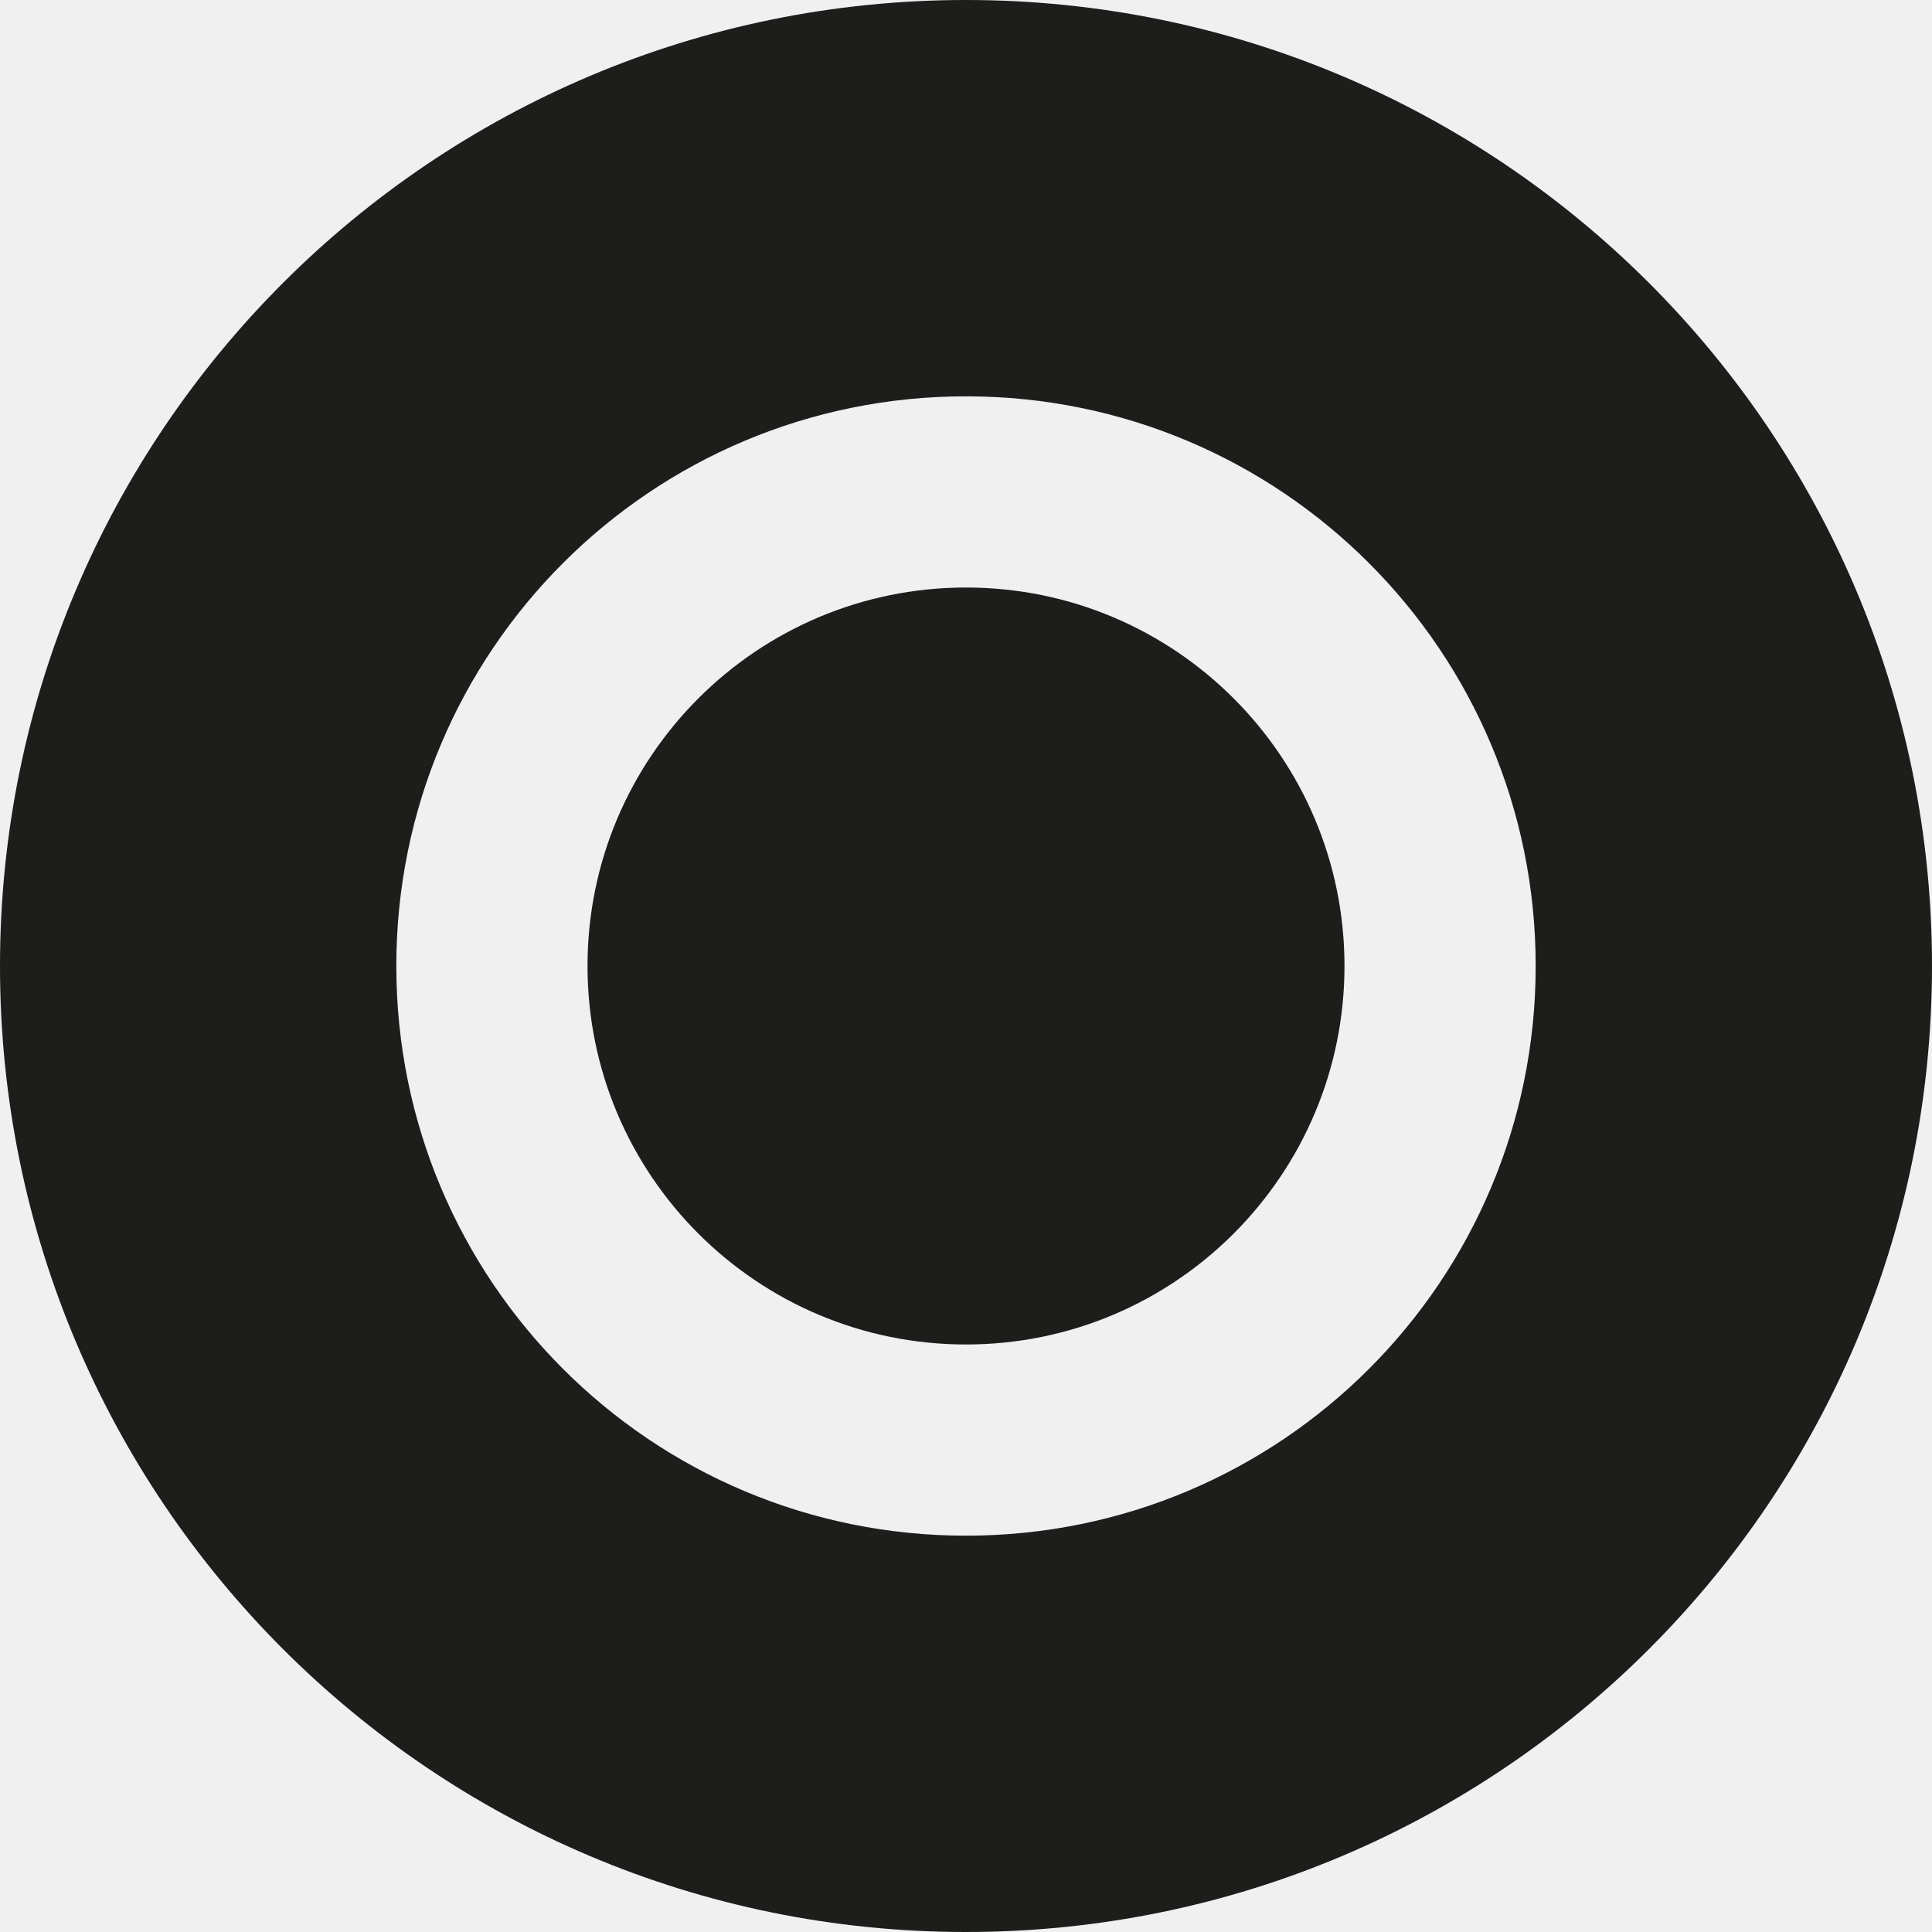
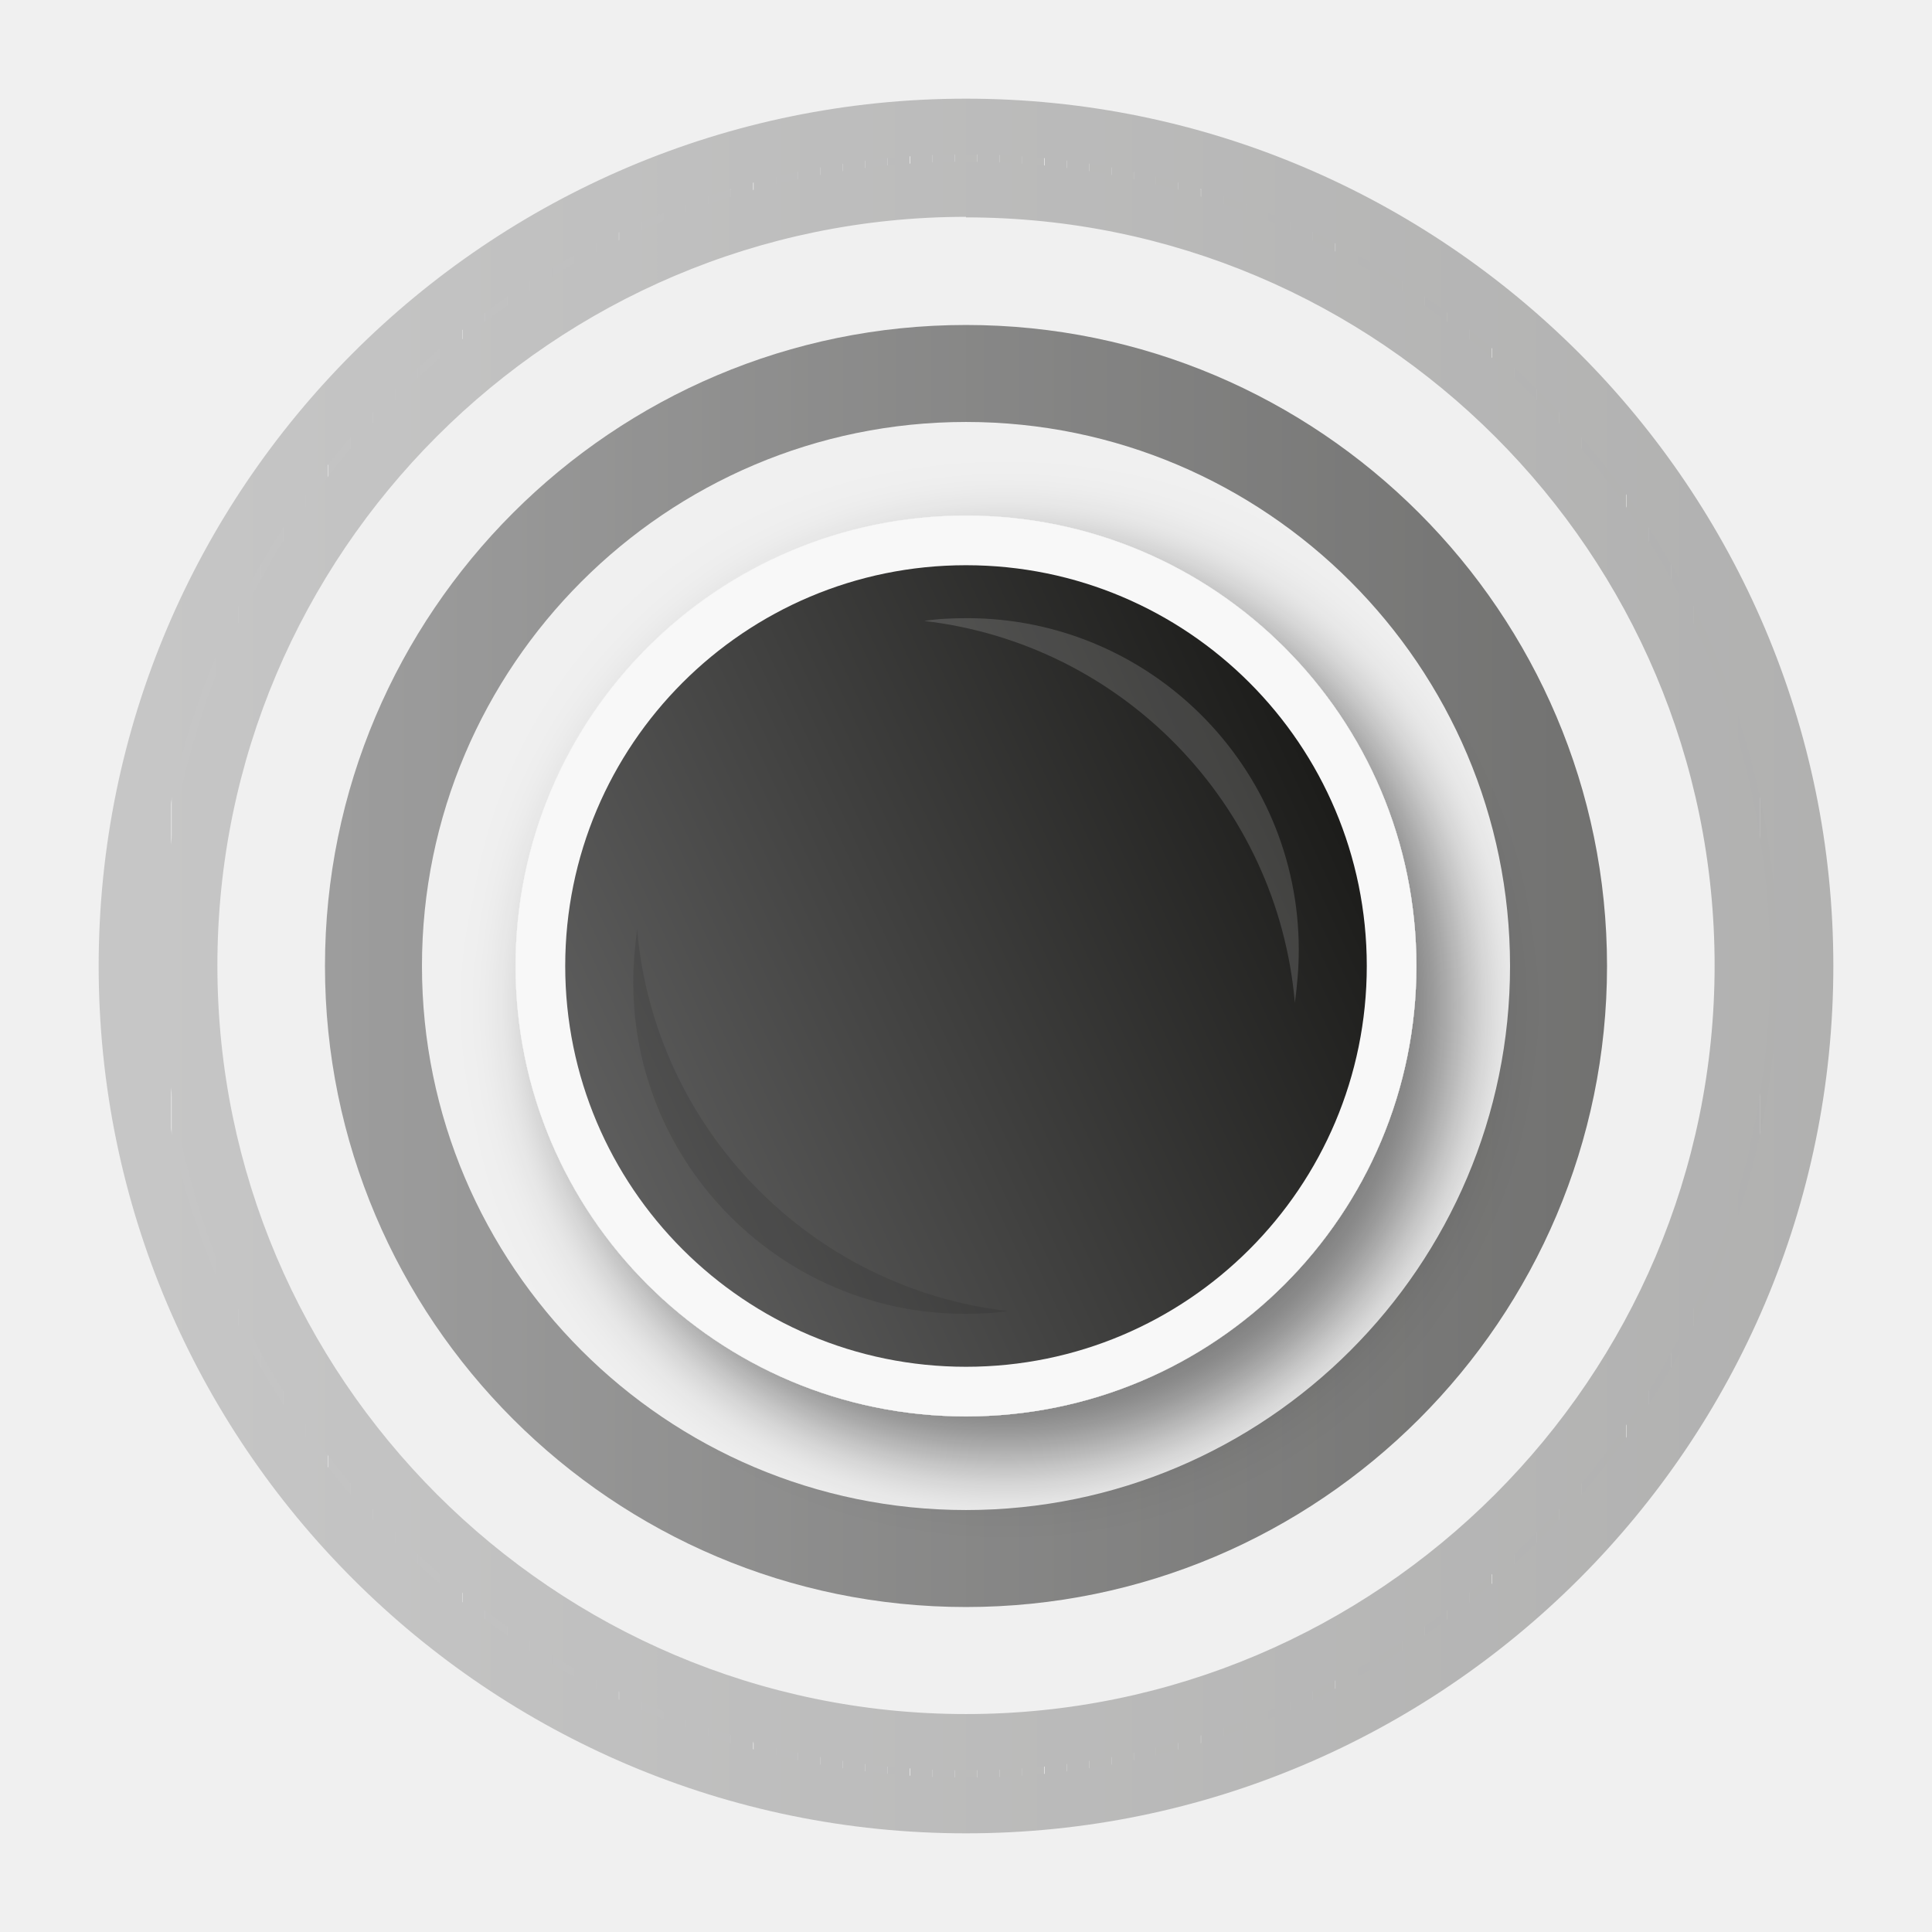
- <svg xmlns="http://www.w3.org/2000/svg" id="Layer_1" viewBox="0 0 34.66 34.66">
+ <svg xmlns="http://www.w3.org/2000/svg" xmlns:xlink="http://www.w3.org/1999/xlink" id="Layer_1" viewBox="0 0 34.66 34.66">
  <defs>
-     <style>.cls-1{fill:#1d1d1b;}</style>
+     <style>.cls-1{fill:none;}.cls-2{clip-path:url(#clippath);}.cls-3{fill:url(#Gradiente_sem_nome_4);}.cls-4{fill:#656565;}.cls-5{fill:#666;}.cls-6{fill:#323230;}.cls-7{fill:#30302e;}.cls-8{fill:#333331;}.cls-9{fill:#252523;}.cls-10{fill:#242422;}.cls-11{fill:#1f1f1d;}.cls-12{fill:#1e1e1c;}.cls-13{fill:#222220;}.cls-14{fill:#21211f;}.cls-15{fill:#20201e;}.cls-16{fill:#232321;}.cls-17{fill:#434343;}.cls-18{fill:#40403e;}.cls-19{fill:#41413f;}.cls-20,.cls-21{fill:#1d1d1b;}.cls-22{fill:#424242;}.cls-23{fill:#424241;}.cls-24{fill:#363634;}.cls-25{fill:#373735;}.cls-26{fill:#444;}.cls-27{fill:#454545;}.cls-28{fill:#3e3e3c;}.cls-29{fill:#3f3f3d;}.cls-30{fill:#545454;}.cls-31{fill:#464646;}.cls-32{fill:#535353;}.cls-33{fill:#555;}.cls-34{fill:#646464;}.cls-35{fill:#636363;}.cls-36{fill:#626262;}.cls-37{fill:#5b5b5b;}.cls-38{fill:#292927;}.cls-39{fill:#595959;}.cls-40{fill:#2b2b29;}.cls-41{fill:#2c2c2a;}.cls-42{fill:#565656;}.cls-43{fill:#4a4a4a;}.cls-44{fill:#474747;}.cls-45{fill:#2a2a28;}.cls-46{fill:#484848;}.cls-47{fill:#2d2d2b;}.cls-48{fill:#353533;}.cls-49{fill:#5c5c5c;}.cls-50{fill:#3b3b39;}.cls-51{fill:#383836;}.cls-52{fill:#262624;}.cls-53{fill:#31312f;}.cls-54{fill:#3a3a38;}.cls-55{fill:#3d3d3b;}.cls-56{fill:#272725;}.cls-57{fill:#5a5a5a;}.cls-58{fill:#393937;}.cls-59{fill:#585858;}.cls-60{fill:#575757;}.cls-61{fill:#3c3c3a;}.cls-62{fill:#2f2f2d;}.cls-63{fill:#2e2e2c;}.cls-64{fill:#4c4c4c;}.cls-65{fill:#5f5f5f;}.cls-66{fill:#616161;}.cls-67{fill:#494949;}.cls-68{fill:#606060;}.cls-69{fill:#5d5d5d;}.cls-70{fill:#4b4b4b;}.cls-71{fill:#5e5e5e;}.cls-72{fill:#4f4f4f;}.cls-73{fill:#525252;}.cls-74{fill:#505050;}.cls-75{fill:#282826;}.cls-76{fill:#343432;}.cls-77{fill:#4d4d4d;}.cls-78{fill:#4e4e4e;}.cls-79{fill:#515151;}.cls-80{clip-path:url(#clippath-1);}.cls-81,.cls-21{opacity:.15;}.cls-81,.cls-82{fill:#fff;}.cls-83{opacity:.3;}.cls-84{opacity:.6;}.cls-82{filter:url(#drop-shadow-1);opacity:.5;}.cls-85{fill:url(#Gradiente_sem_nome_4-3);}.cls-86{fill:url(#Gradiente_sem_nome_4-2);}</style>
+     <filter id="drop-shadow-1" filterUnits="userSpaceOnUse">
+       <feOffset dx=".71" dy=".71" />
+       <feGaussianBlur result="blur" stdDeviation=".71" />
+       <feFlood flood-color="#000" flood-opacity="1" />
+       <feComposite in2="blur" operator="in" />
+       <feComposite in="SourceGraphic" />
+     </filter>
+     <clipPath id="clippath">
+       <path class="cls-1" d="m17.33,2.27c-8.32,0-15.06,6.74-15.06,15.06s6.74,15.06,15.06,15.06,15.06-6.74,15.06-15.06S25.65,2.27,17.33,2.27Zm0,28.99c-7.69,0-13.93-6.24-13.93-13.93S9.64,3.4,17.33,3.4s13.93,6.24,13.93,13.93-6.24,13.93-13.93,13.93Z" />
+     </clipPath>
+     <linearGradient id="Gradiente_sem_nome_4" x1="1.77" y1="17.33" x2="32.89" y2="17.33" gradientUnits="userSpaceOnUse">
+       <stop offset="0" stop-color="#666" />
+       <stop offset="1" stop-color="#1d1d1b" />
+     </linearGradient>
+     <clipPath id="clippath-1">
+       <path class="cls-1" d="m17.33,6.29c-6.1,0-11.04,4.94-11.04,11.04s4.94,11.04,11.04,11.04,11.04-4.94,11.04-11.04-4.94-11.04-11.04-11.04Zm0,21.26c-5.64,0-10.22-4.58-10.22-10.22s4.58-10.22,10.22-10.22,10.22,4.58,10.22,10.22-4.58,10.22-10.22,10.22Z" />
+     </clipPath>
+     <linearGradient id="Gradiente_sem_nome_4-2" x1="5.83" x2="28.83" xlink:href="#Gradiente_sem_nome_4" />
+     <linearGradient id="Gradiente_sem_nome_4-3" x1="8.9" y1="21.22" x2="23.78" y2="14.35" xlink:href="#Gradiente_sem_nome_4" />
  </defs>
-   <path class="cls-1" d="m17.33,0C7.76,0,0,7.76,0,17.33s7.76,17.33,17.33,17.33,17.33-7.76,17.33-17.33S26.9,0,17.33,0Zm0,27.55c-5.65,0-10.22-4.57-10.22-10.22s4.57-10.22,10.22-10.22,10.22,4.57,10.22,10.22-4.57,10.22-10.22,10.22Z" />
-   <circle class="cls-1" cx="17.33" cy="17.33" r="6.79" />
+   <circle class="cls-82" cx="17.33" cy="17.33" r="8.08" />
+   <g class="cls-83">
+     <g class="cls-2">
+       <rect class="cls-34" x="3.4" y="3.4" width=".08" height="27.87" />
+       <rect class="cls-35" x="3.48" y="3.4" width=".4" height="27.87" />
+       <rect class="cls-36" x="3.88" y="3.4" width=".4" height="27.87" />
+       <rect class="cls-66" x="4.28" y="3.4" width=".4" height="27.87" />
+       <rect class="cls-68" x="4.68" y="3.4" width=".4" height="27.87" />
+       <rect class="cls-65" x="5.08" y="3.4" width=".4" height="27.87" />
+       <rect class="cls-71" x="5.48" y="3.4" width=".4" height="27.87" />
+       <rect class="cls-69" x="5.89" y="3.4" width=".4" height="27.87" />
+       <rect class="cls-49" x="6.29" y="3.4" width=".4" height="27.87" />
+       <rect class="cls-37" x="6.69" y="3.4" width=".4" height="27.87" />
+       <rect class="cls-57" x="7.09" y="3.4" width=".4" height="27.87" />
+       <rect class="cls-39" x="7.49" y="3.4" width=".4" height="27.87" />
+       <rect class="cls-59" x="7.89" y="3.4" width=".4" height="27.87" />
+       <rect class="cls-60" x="8.3" y="3.4" width=".4" height="27.87" />
+       <rect class="cls-42" x="8.7" y="3.4" width=".4" height="27.87" />
+       <rect class="cls-33" x="9.1" y="3.4" width=".4" height="27.87" />
+       <rect class="cls-30" x="9.5" y="3.4" width=".4" height="27.87" />
+       <rect class="cls-32" x="9.9" y="3.4" width=".4" height="27.87" />
+       <rect class="cls-73" x="10.3" y="3.4" width=".4" height="27.87" />
+       <rect class="cls-79" x="10.7" y="3.4" width=".4" height="27.87" />
+       <rect class="cls-74" x="11.11" y="3.4" width=".4" height="27.87" />
+       <rect class="cls-72" x="11.51" y="3.4" width=".4" height="27.87" />
+       <rect class="cls-78" x="11.91" y="3.4" width=".4" height="27.87" />
+       <rect class="cls-77" x="12.31" y="3.4" width=".4" height="27.87" />
+       <rect class="cls-64" x="12.71" y="3.4" width=".4" height="27.87" />
+       <rect class="cls-70" x="13.11" y="3.4" width=".4" height="27.87" />
+       <rect class="cls-43" x="13.52" y="3.4" width=".4" height="27.87" />
+       <rect class="cls-67" x="13.92" y="3.4" width=".4" height="27.87" />
+       <rect class="cls-46" x="14.32" y="3.4" width=".4" height="27.87" />
+       <rect class="cls-44" x="14.72" y="3.4" width=".4" height="27.87" />
+       <rect class="cls-31" x="15.12" y="3.4" width=".4" height="27.87" />
+       <rect class="cls-27" x="15.52" y="3.4" width=".4" height="27.87" />
+       <rect class="cls-26" x="15.92" y="3.4" width=".4" height="27.87" />
+       <rect class="cls-17" x="16.33" y="3.4" width=".4" height="27.87" />
+       <rect class="cls-22" x="16.73" y="3.4" width=".4" height="27.87" />
+       <rect class="cls-23" x="17.13" y="3.4" width=".4" height="27.87" />
+       <rect class="cls-19" x="17.53" y="3.4" width=".4" height="27.87" />
+       <rect class="cls-18" x="17.93" y="3.4" width=".4" height="27.87" />
+       <rect class="cls-29" x="18.33" y="3.4" width=".4" height="27.87" />
+       <rect class="cls-28" x="18.74" y="3.4" width=".4" height="27.87" />
+       <rect class="cls-55" x="19.14" y="3.4" width=".4" height="27.87" />
+       <rect class="cls-61" x="19.54" y="3.4" width=".4" height="27.87" />
+       <rect class="cls-50" x="19.94" y="3.4" width=".4" height="27.87" />
+       <rect class="cls-54" x="20.34" y="3.4" width=".4" height="27.87" />
+       <rect class="cls-58" x="20.74" y="3.4" width=".4" height="27.87" />
+       <rect class="cls-51" x="21.14" y="3.4" width=".4" height="27.87" />
+       <rect class="cls-25" x="21.55" y="3.4" width=".4" height="27.87" />
+       <rect class="cls-24" x="21.95" y="3.4" width=".4" height="27.87" />
+       <rect class="cls-48" x="22.35" y="3.4" width=".4" height="27.87" />
+       <rect class="cls-76" x="22.75" y="3.4" width=".4" height="27.87" />
+       <rect class="cls-8" x="23.15" y="3.4" width=".4" height="27.87" />
+       <rect class="cls-6" x="23.55" y="3.4" width=".4" height="27.87" />
+       <rect class="cls-53" x="23.96" y="3.4" width=".4" height="27.87" />
+       <rect class="cls-7" x="24.36" y="3.4" width=".4" height="27.87" />
+       <rect class="cls-62" x="24.76" y="3.4" width=".4" height="27.87" />
+       <rect class="cls-63" x="25.16" y="3.4" width=".4" height="27.87" />
+       <rect class="cls-47" x="25.56" y="3.4" width=".4" height="27.87" />
+       <rect class="cls-41" x="25.96" y="3.4" width=".4" height="27.87" />
+       <rect class="cls-40" x="26.36" y="3.4" width=".4" height="27.87" />
+       <rect class="cls-45" x="26.77" y="3.4" width=".4" height="27.87" />
+       <rect class="cls-38" x="27.17" y="3.4" width=".4" height="27.87" />
+       <rect class="cls-75" x="27.57" y="3.4" width=".4" height="27.87" />
+       <rect class="cls-56" x="27.97" y="3.4" width=".4" height="27.87" />
+       <rect class="cls-52" x="28.37" y="3.4" width=".4" height="27.87" />
+       <rect class="cls-9" x="28.77" y="3.4" width=".4" height="27.87" />
+       <rect class="cls-10" x="29.18" y="3.4" width=".4" height="27.87" />
+       <rect class="cls-16" x="29.58" y="3.4" width=".4" height="27.87" />
+       <rect class="cls-13" x="29.98" y="3.4" width=".4" height="27.87" />
+       <rect class="cls-14" x="30.38" y="3.4" width=".4" height="27.87" />
+       <rect class="cls-15" x="30.78" y="3.4" width=".4" height="27.87" />
+       <rect class="cls-11" x="31.18" y="3.4" width=".08" height="27.87" />
+       <rect class="cls-5" x="2.27" y="2.27" width=".4" height="30.11" />
+       <rect class="cls-4" x="2.67" y="2.27" width=".4" height="30.11" />
+       <rect class="cls-34" x="3.08" y="2.27" width=".4" height="30.11" />
+       <rect class="cls-35" x="3.48" y="2.27" width=".4" height="30.11" />
+       <rect class="cls-36" x="3.88" y="2.27" width=".4" height="30.11" />
+       <rect class="cls-66" x="4.28" y="2.27" width=".4" height="30.11" />
+       <rect class="cls-68" x="4.68" y="2.27" width=".4" height="30.11" />
+       <rect class="cls-65" x="5.08" y="2.27" width=".4" height="30.11" />
+       <rect class="cls-71" x="5.48" y="2.27" width=".4" height="30.11" />
+       <rect class="cls-69" x="5.89" y="2.27" width=".4" height="30.11" />
+       <rect class="cls-49" x="6.29" y="2.27" width=".4" height="30.11" />
+       <rect class="cls-37" x="6.69" y="2.27" width=".4" height="30.11" />
+       <rect class="cls-57" x="7.09" y="2.27" width=".4" height="30.11" />
+       <rect class="cls-39" x="7.49" y="2.27" width=".4" height="30.11" />
+       <rect class="cls-59" x="7.89" y="2.27" width=".4" height="30.11" />
+       <rect class="cls-60" x="8.3" y="2.27" width=".4" height="30.11" />
+       <rect class="cls-42" x="8.7" y="2.27" width=".4" height="30.11" />
+       <rect class="cls-33" x="9.1" y="2.27" width=".4" height="30.11" />
+       <rect class="cls-30" x="9.5" y="2.27" width=".4" height="30.11" />
+       <rect class="cls-32" x="9.9" y="2.27" width=".4" height="30.11" />
+       <rect class="cls-73" x="10.3" y="2.27" width=".4" height="30.11" />
+       <rect class="cls-79" x="10.7" y="2.27" width=".4" height="30.11" />
+       <rect class="cls-74" x="11.11" y="2.27" width=".4" height="30.11" />
+       <rect class="cls-72" x="11.51" y="2.27" width=".4" height="30.11" />
+       <rect class="cls-78" x="11.91" y="2.27" width=".4" height="30.11" />
+       <rect class="cls-77" x="12.31" y="2.27" width=".4" height="30.11" />
+       <rect class="cls-64" x="12.71" y="2.27" width=".4" height="30.11" />
+       <rect class="cls-70" x="13.11" y="2.27" width=".4" height="30.11" />
+       <rect class="cls-43" x="13.52" y="2.27" width=".4" height="30.11" />
+       <rect class="cls-67" x="13.92" y="2.27" width=".4" height="30.11" />
+       <rect class="cls-46" x="14.32" y="2.27" width=".4" height="30.11" />
+       <rect class="cls-44" x="14.72" y="2.27" width=".4" height="30.11" />
+       <rect class="cls-31" x="15.12" y="2.27" width=".4" height="30.11" />
+       <rect class="cls-27" x="15.52" y="2.27" width=".4" height="30.11" />
+       <rect class="cls-26" x="15.92" y="2.27" width=".4" height="30.11" />
+       <rect class="cls-17" x="16.33" y="2.27" width=".4" height="30.11" />
+       <rect class="cls-22" x="16.73" y="2.27" width=".4" height="30.11" />
+       <rect class="cls-23" x="17.13" y="2.27" width=".4" height="30.11" />
+       <rect class="cls-19" x="17.53" y="2.27" width=".4" height="30.11" />
+       <rect class="cls-18" x="17.93" y="2.27" width=".4" height="30.11" />
+       <rect class="cls-29" x="18.33" y="2.27" width=".4" height="30.11" />
+       <rect class="cls-28" x="18.74" y="2.27" width=".4" height="30.11" />
+       <rect class="cls-55" x="19.14" y="2.27" width=".4" height="30.11" />
+       <rect class="cls-61" x="19.54" y="2.27" width=".4" height="30.11" />
+       <rect class="cls-50" x="19.94" y="2.27" width=".4" height="30.11" />
+       <rect class="cls-54" x="20.34" y="2.27" width=".4" height="30.11" />
+       <rect class="cls-58" x="20.74" y="2.27" width=".4" height="30.11" />
+       <rect class="cls-51" x="21.14" y="2.27" width=".4" height="30.11" />
+       <rect class="cls-25" x="21.55" y="2.27" width=".4" height="30.11" />
+       <rect class="cls-24" x="21.95" y="2.27" width=".4" height="30.11" />
+       <rect class="cls-48" x="22.35" y="2.27" width=".4" height="30.11" />
+       <rect class="cls-76" x="22.75" y="2.27" width=".4" height="30.11" />
+       <rect class="cls-8" x="23.15" y="2.27" width=".4" height="30.11" />
+       <rect class="cls-6" x="23.55" y="2.27" width=".4" height="30.11" />
+       <rect class="cls-53" x="23.96" y="2.27" width=".4" height="30.11" />
+       <rect class="cls-7" x="24.36" y="2.27" width=".4" height="30.11" />
+       <rect class="cls-62" x="24.76" y="2.27" width=".4" height="30.11" />
+       <rect class="cls-63" x="25.16" y="2.27" width=".4" height="30.11" />
+       <rect class="cls-47" x="25.56" y="2.27" width=".4" height="30.11" />
+       <rect class="cls-41" x="25.96" y="2.27" width=".4" height="30.11" />
+       <rect class="cls-40" x="26.36" y="2.27" width=".4" height="30.11" />
+       <rect class="cls-45" x="26.77" y="2.27" width=".4" height="30.11" />
+       <rect class="cls-38" x="27.17" y="2.27" width=".4" height="30.11" />
+       <rect class="cls-75" x="27.57" y="2.27" width=".4" height="30.11" />
+       <rect class="cls-56" x="27.97" y="2.27" width=".4" height="30.11" />
+       <rect class="cls-52" x="28.37" y="2.27" width=".4" height="30.11" />
+       <rect class="cls-9" x="28.77" y="2.27" width=".4" height="30.11" />
+       <rect class="cls-10" x="29.18" y="2.27" width=".4" height="30.11" />
+       <rect class="cls-16" x="29.58" y="2.27" width=".4" height="30.11" />
+       <rect class="cls-13" x="29.98" y="2.27" width=".4" height="30.11" />
+       <rect class="cls-14" x="30.38" y="2.27" width=".4" height="30.11" />
+       <rect class="cls-15" x="30.78" y="2.27" width=".4" height="30.11" />
+       <rect class="cls-11" x="31.18" y="2.27" width=".4" height="30.11" />
+       <rect class="cls-12" x="31.58" y="2.27" width=".4" height="30.11" />
+       <rect class="cls-20" x="31.99" y="2.27" width=".4" height="30.11" />
+     </g>
+     <path class="cls-3" d="m17.33,32.89c-8.58,0-15.56-6.98-15.56-15.56S8.75,1.77,17.33,1.77s15.56,6.98,15.56,15.56-6.98,15.56-15.56,15.56Zm0-30.12c-8.03,0-14.56,6.53-14.56,14.56s6.53,14.56,14.56,14.56,14.56-6.53,14.56-14.56S25.36,2.77,17.33,2.77Zm0,28.99c-7.96,0-14.43-6.47-14.43-14.43S9.37,2.9,17.33,2.9s14.43,6.47,14.43,14.43-6.47,14.43-14.43,14.43Zm0-27.87c-7.41,0-13.43,6.03-13.43,13.43s6.03,13.43,13.43,13.43,13.43-6.03,13.43-13.43S24.74,3.9,17.33,3.9Z" />
+   </g>
+   <g class="cls-84">
+     <g class="cls-80">
+       <rect class="cls-34" x="7.11" y="7.11" width=".06" height="20.44" />
+       <rect class="cls-35" x="7.17" y="7.11" width=".29" height="20.44" />
+       <rect class="cls-36" x="7.46" y="7.11" width=".29" height="20.44" />
+       <rect class="cls-66" x="7.76" y="7.11" width=".29" height="20.44" />
+       <rect class="cls-68" x="8.05" y="7.11" width=".29" height="20.44" />
+       <rect class="cls-65" x="8.35" y="7.11" width=".29" height="20.44" />
+       <rect class="cls-71" x="8.64" y="7.11" width=".29" height="20.44" />
+       <rect class="cls-69" x="8.94" y="7.11" width=".29" height="20.44" />
+       <rect class="cls-49" x="9.23" y="7.11" width=".29" height="20.44" />
+       <rect class="cls-37" x="9.53" y="7.11" width=".29" height="20.44" />
+       <rect class="cls-57" x="9.82" y="7.11" width=".29" height="20.44" />
+       <rect class="cls-39" x="10.11" y="7.11" width=".29" height="20.44" />
+       <rect class="cls-59" x="10.41" y="7.11" width=".29" height="20.44" />
+       <rect class="cls-60" x="10.7" y="7.11" width=".29" height="20.44" />
+       <rect class="cls-42" x="11" y="7.11" width=".29" height="20.44" />
+       <rect class="cls-33" x="11.29" y="7.11" width=".29" height="20.44" />
+       <rect class="cls-30" x="11.59" y="7.11" width=".29" height="20.44" />
+       <rect class="cls-32" x="11.88" y="7.11" width=".29" height="20.44" />
+       <rect class="cls-73" x="12.18" y="7.11" width=".29" height="20.44" />
+       <rect class="cls-79" x="12.47" y="7.11" width=".29" height="20.44" />
+       <rect class="cls-74" x="12.77" y="7.11" width=".29" height="20.44" />
+       <rect class="cls-72" x="13.06" y="7.11" width=".29" height="20.44" />
+       <rect class="cls-78" x="13.35" y="7.11" width=".29" height="20.44" />
+       <rect class="cls-77" x="13.65" y="7.11" width=".29" height="20.44" />
+       <rect class="cls-64" x="13.94" y="7.11" width=".29" height="20.44" />
+       <rect class="cls-70" x="14.24" y="7.11" width=".29" height="20.44" />
+       <rect class="cls-43" x="14.53" y="7.11" width=".29" height="20.44" />
+       <rect class="cls-67" x="14.83" y="7.11" width=".29" height="20.44" />
+       <rect class="cls-46" x="15.12" y="7.11" width=".29" height="20.44" />
+       <rect class="cls-44" x="15.42" y="7.11" width=".29" height="20.44" />
+       <rect class="cls-31" x="15.71" y="7.11" width=".29" height="20.44" />
+       <rect class="cls-27" x="16" y="7.11" width=".29" height="20.44" />
+       <rect class="cls-26" x="16.3" y="7.11" width=".29" height="20.44" />
+       <rect class="cls-17" x="16.59" y="7.11" width=".29" height="20.44" />
+       <rect class="cls-22" x="16.89" y="7.11" width=".29" height="20.44" />
+       <rect class="cls-23" x="17.18" y="7.11" width=".29" height="20.44" />
+       <rect class="cls-19" x="17.48" y="7.11" width=".29" height="20.44" />
+       <rect class="cls-18" x="17.77" y="7.11" width=".29" height="20.44" />
+       <rect class="cls-29" x="18.07" y="7.11" width=".29" height="20.44" />
+       <rect class="cls-28" x="18.36" y="7.11" width=".29" height="20.44" />
+       <rect class="cls-55" x="18.66" y="7.11" width=".29" height="20.44" />
+       <rect class="cls-61" x="18.95" y="7.11" width=".29" height="20.44" />
+       <rect class="cls-50" x="19.24" y="7.11" width=".29" height="20.44" />
+       <rect class="cls-54" x="19.54" y="7.11" width=".29" height="20.44" />
+       <rect class="cls-58" x="19.83" y="7.11" width=".29" height="20.44" />
+       <rect class="cls-51" x="20.13" y="7.11" width=".29" height="20.44" />
+       <rect class="cls-25" x="20.42" y="7.11" width=".29" height="20.44" />
+       <rect class="cls-24" x="20.72" y="7.11" width=".29" height="20.44" />
+       <rect class="cls-48" x="21.01" y="7.11" width=".29" height="20.44" />
+       <rect class="cls-76" x="21.31" y="7.11" width=".29" height="20.44" />
+       <rect class="cls-8" x="21.6" y="7.11" width=".29" height="20.44" />
+       <rect class="cls-6" x="21.89" y="7.11" width=".29" height="20.44" />
+       <rect class="cls-53" x="22.19" y="7.11" width=".29" height="20.44" />
+       <rect class="cls-7" x="22.48" y="7.11" width=".29" height="20.44" />
+       <rect class="cls-62" x="22.78" y="7.11" width=".29" height="20.44" />
+       <rect class="cls-63" x="23.07" y="7.11" width=".29" height="20.44" />
+       <rect class="cls-47" x="23.37" y="7.11" width=".29" height="20.44" />
+       <rect class="cls-41" x="23.66" y="7.11" width=".29" height="20.44" />
+       <rect class="cls-40" x="23.96" y="7.11" width=".29" height="20.44" />
+       <rect class="cls-45" x="24.25" y="7.11" width=".29" height="20.44" />
+       <rect class="cls-38" x="24.55" y="7.11" width=".29" height="20.44" />
+       <rect class="cls-75" x="24.84" y="7.11" width=".29" height="20.44" />
+       <rect class="cls-56" x="25.13" y="7.11" width=".29" height="20.44" />
+       <rect class="cls-52" x="25.43" y="7.11" width=".29" height="20.44" />
+       <rect class="cls-9" x="25.72" y="7.11" width=".29" height="20.44" />
+       <rect class="cls-10" x="26.02" y="7.11" width=".29" height="20.44" />
+       <rect class="cls-16" x="26.31" y="7.11" width=".29" height="20.44" />
+       <rect class="cls-13" x="26.61" y="7.11" width=".29" height="20.44" />
+       <rect class="cls-14" x="26.9" y="7.11" width=".29" height="20.44" />
+       <rect class="cls-15" x="27.2" y="7.11" width=".29" height="20.44" />
+       <rect class="cls-11" x="27.49" y="7.11" width=".06" height="20.44" />
+       <rect class="cls-5" x="6.29" y="6.29" width=".29" height="22.09" />
+       <rect class="cls-4" x="6.58" y="6.29" width=".29" height="22.09" />
+       <rect class="cls-34" x="6.88" y="6.29" width=".29" height="22.09" />
+       <rect class="cls-35" x="7.17" y="6.29" width=".29" height="22.09" />
+       <rect class="cls-36" x="7.46" y="6.29" width=".29" height="22.09" />
+       <rect class="cls-66" x="7.76" y="6.29" width=".29" height="22.09" />
+       <rect class="cls-68" x="8.05" y="6.29" width=".29" height="22.09" />
+       <rect class="cls-65" x="8.35" y="6.29" width=".29" height="22.09" />
+       <rect class="cls-71" x="8.64" y="6.29" width=".29" height="22.09" />
+       <rect class="cls-69" x="8.94" y="6.29" width=".29" height="22.09" />
+       <rect class="cls-49" x="9.23" y="6.29" width=".29" height="22.09" />
+       <rect class="cls-37" x="9.53" y="6.29" width=".29" height="22.09" />
+       <rect class="cls-57" x="9.82" y="6.29" width=".29" height="22.09" />
+       <rect class="cls-39" x="10.11" y="6.29" width=".29" height="22.09" />
+       <rect class="cls-59" x="10.41" y="6.29" width=".29" height="22.09" />
+       <rect class="cls-60" x="10.7" y="6.29" width=".29" height="22.09" />
+       <rect class="cls-42" x="11" y="6.29" width=".29" height="22.09" />
+       <rect class="cls-33" x="11.29" y="6.29" width=".29" height="22.09" />
+       <rect class="cls-30" x="11.59" y="6.29" width=".29" height="22.09" />
+       <rect class="cls-32" x="11.88" y="6.29" width=".29" height="22.09" />
+       <rect class="cls-73" x="12.18" y="6.29" width=".29" height="22.09" />
+       <rect class="cls-79" x="12.47" y="6.29" width=".29" height="22.09" />
+       <rect class="cls-74" x="12.77" y="6.29" width=".29" height="22.09" />
+       <rect class="cls-72" x="13.06" y="6.29" width=".29" height="22.09" />
+       <rect class="cls-78" x="13.35" y="6.29" width=".29" height="22.09" />
+       <rect class="cls-77" x="13.65" y="6.29" width=".29" height="22.09" />
+       <rect class="cls-64" x="13.94" y="6.29" width=".29" height="22.09" />
+       <rect class="cls-70" x="14.24" y="6.29" width=".29" height="22.09" />
+       <rect class="cls-43" x="14.53" y="6.29" width=".29" height="22.09" />
+       <rect class="cls-67" x="14.83" y="6.29" width=".29" height="22.09" />
+       <rect class="cls-46" x="15.12" y="6.29" width=".29" height="22.09" />
+       <rect class="cls-44" x="15.42" y="6.29" width=".29" height="22.09" />
+       <rect class="cls-31" x="15.71" y="6.29" width=".29" height="22.09" />
+       <rect class="cls-27" x="16" y="6.29" width=".29" height="22.09" />
+       <rect class="cls-26" x="16.3" y="6.29" width=".29" height="22.09" />
+       <rect class="cls-17" x="16.59" y="6.29" width=".29" height="22.09" />
+       <rect class="cls-22" x="16.89" y="6.29" width=".29" height="22.09" />
+       <rect class="cls-23" x="17.18" y="6.29" width=".29" height="22.09" />
+       <rect class="cls-19" x="17.48" y="6.29" width=".29" height="22.09" />
+       <rect class="cls-18" x="17.77" y="6.29" width=".29" height="22.09" />
+       <rect class="cls-29" x="18.07" y="6.29" width=".29" height="22.09" />
+       <rect class="cls-28" x="18.36" y="6.29" width=".29" height="22.09" />
+       <rect class="cls-55" x="18.66" y="6.29" width=".29" height="22.09" />
+       <rect class="cls-61" x="18.95" y="6.29" width=".29" height="22.09" />
+       <rect class="cls-50" x="19.24" y="6.29" width=".29" height="22.09" />
+       <rect class="cls-54" x="19.54" y="6.29" width=".29" height="22.09" />
+       <rect class="cls-58" x="19.83" y="6.29" width=".29" height="22.09" />
+       <rect class="cls-51" x="20.13" y="6.29" width=".29" height="22.09" />
+       <rect class="cls-25" x="20.42" y="6.29" width=".29" height="22.09" />
+       <rect class="cls-24" x="20.72" y="6.29" width=".29" height="22.09" />
+       <rect class="cls-48" x="21.01" y="6.29" width=".29" height="22.09" />
+       <rect class="cls-76" x="21.31" y="6.29" width=".29" height="22.09" />
+       <rect class="cls-8" x="21.6" y="6.29" width=".29" height="22.09" />
+       <rect class="cls-6" x="21.89" y="6.29" width=".29" height="22.09" />
+       <rect class="cls-53" x="22.19" y="6.29" width=".29" height="22.09" />
+       <rect class="cls-7" x="22.48" y="6.29" width=".29" height="22.09" />
+       <rect class="cls-62" x="22.78" y="6.29" width=".29" height="22.09" />
+       <rect class="cls-63" x="23.07" y="6.29" width=".29" height="22.09" />
+       <rect class="cls-47" x="23.37" y="6.29" width=".29" height="22.09" />
+       <rect class="cls-41" x="23.66" y="6.29" width=".29" height="22.09" />
+       <rect class="cls-40" x="23.96" y="6.29" width=".29" height="22.09" />
+       <rect class="cls-45" x="24.25" y="6.29" width=".29" height="22.09" />
+       <rect class="cls-38" x="24.55" y="6.29" width=".29" height="22.09" />
+       <rect class="cls-75" x="24.84" y="6.29" width=".29" height="22.09" />
+       <rect class="cls-56" x="25.13" y="6.29" width=".29" height="22.09" />
+       <rect class="cls-52" x="25.43" y="6.29" width=".29" height="22.09" />
+       <rect class="cls-9" x="25.72" y="6.29" width=".29" height="22.09" />
+       <rect class="cls-10" x="26.02" y="6.29" width=".29" height="22.09" />
+       <rect class="cls-16" x="26.31" y="6.29" width=".29" height="22.09" />
+       <rect class="cls-13" x="26.61" y="6.29" width=".29" height="22.09" />
+       <rect class="cls-14" x="26.9" y="6.29" width=".29" height="22.09" />
+       <rect class="cls-15" x="27.2" y="6.29" width=".29" height="22.09" />
+       <rect class="cls-11" x="27.49" y="6.29" width=".29" height="22.09" />
+       <rect class="cls-12" x="27.78" y="6.29" width=".29" height="22.09" />
+       <rect class="cls-20" x="28.08" y="6.29" width=".29" height="22.09" />
+     </g>
+     <path class="cls-86" d="m17.33,28.83c-6.34,0-11.5-5.16-11.5-11.5s5.16-11.5,11.5-11.5,11.5,5.16,11.5,11.5-5.16,11.5-11.5,11.5Zm0-21.26c-5.38,0-9.76,4.38-9.76,9.76s4.38,9.76,9.76,9.76,9.76-4.38,9.76-9.76-4.38-9.76-9.76-9.76Z" />
+   </g>
+   <circle class="cls-85" cx="17.33" cy="17.33" r="7.19" />
+   <path class="cls-21" d="m18.08,23.52c-.25.04-.51.05-.77.05-3.28,0-5.95-2.66-5.95-5.95,0-.33.03-.64.07-.95h0c.31,3.58,3.11,6.44,6.65,6.85Z" />
+   <path class="cls-81" d="m16.58,11.14c.25-.04.51-.05.77-.05,3.28,0,5.95,2.66,5.95,5.95,0,.33-.03.64-.07.95h0c-.31-3.58-3.11-6.44-6.65-6.85Z" />
</svg>
